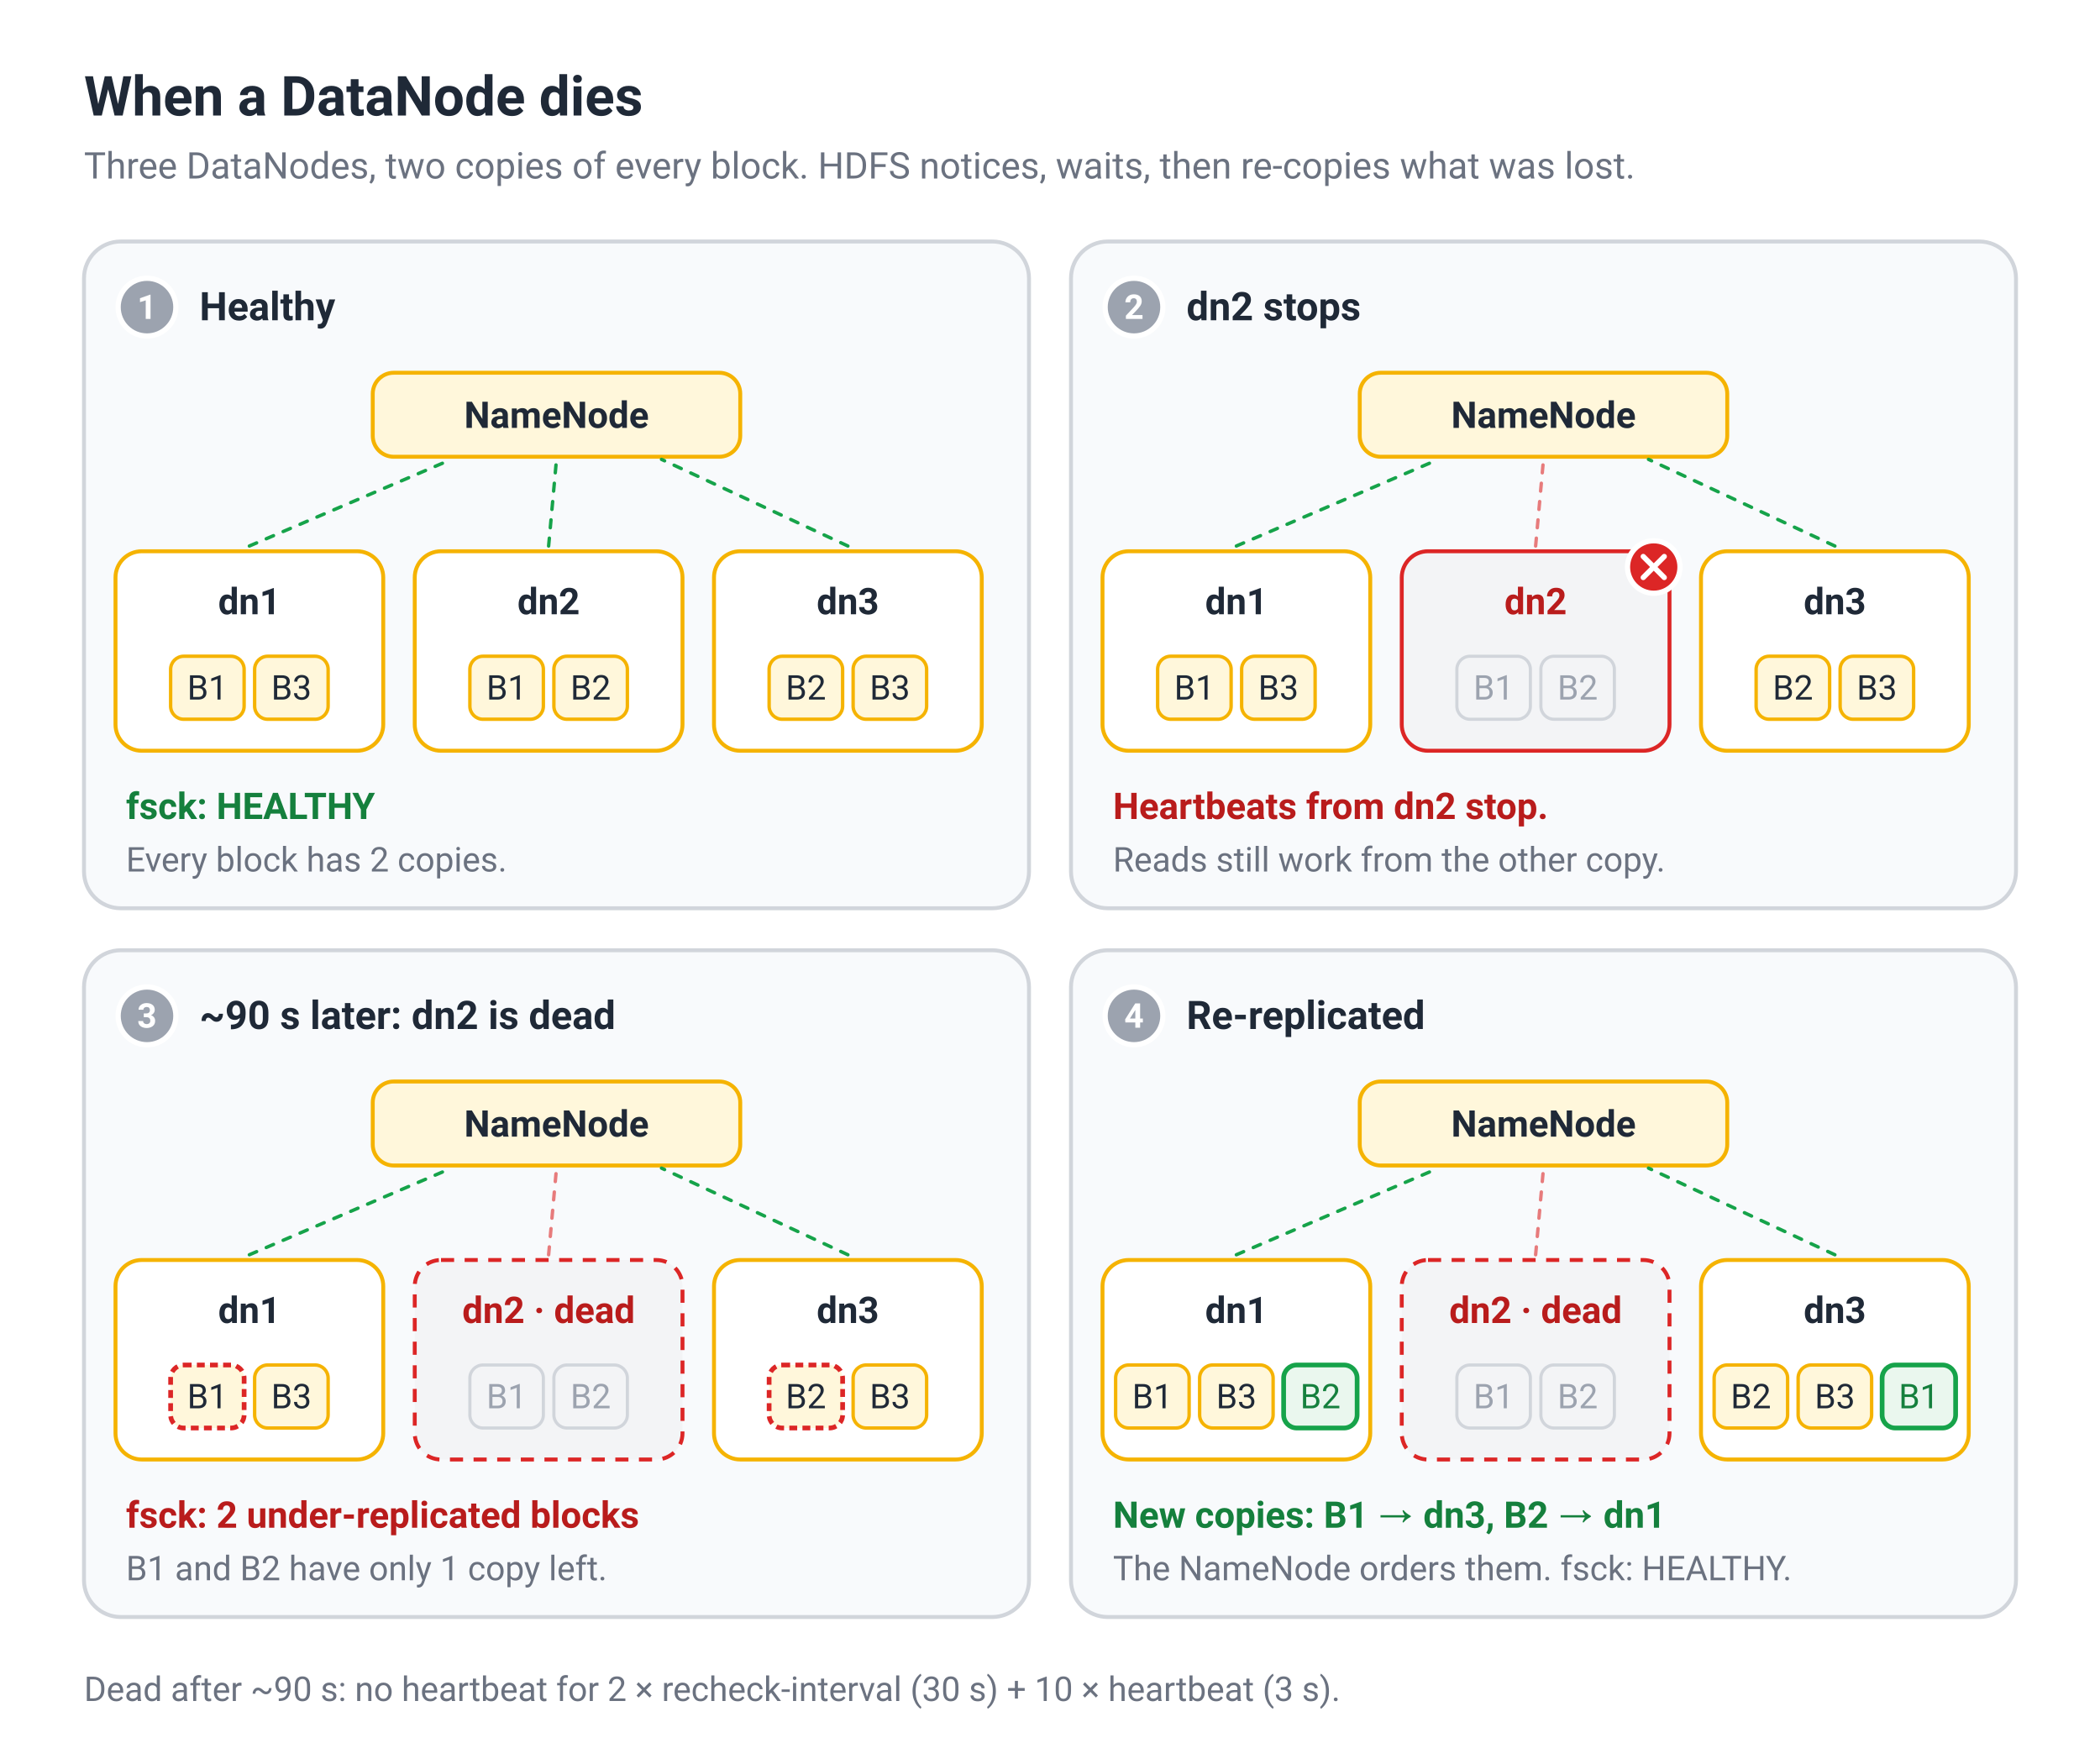
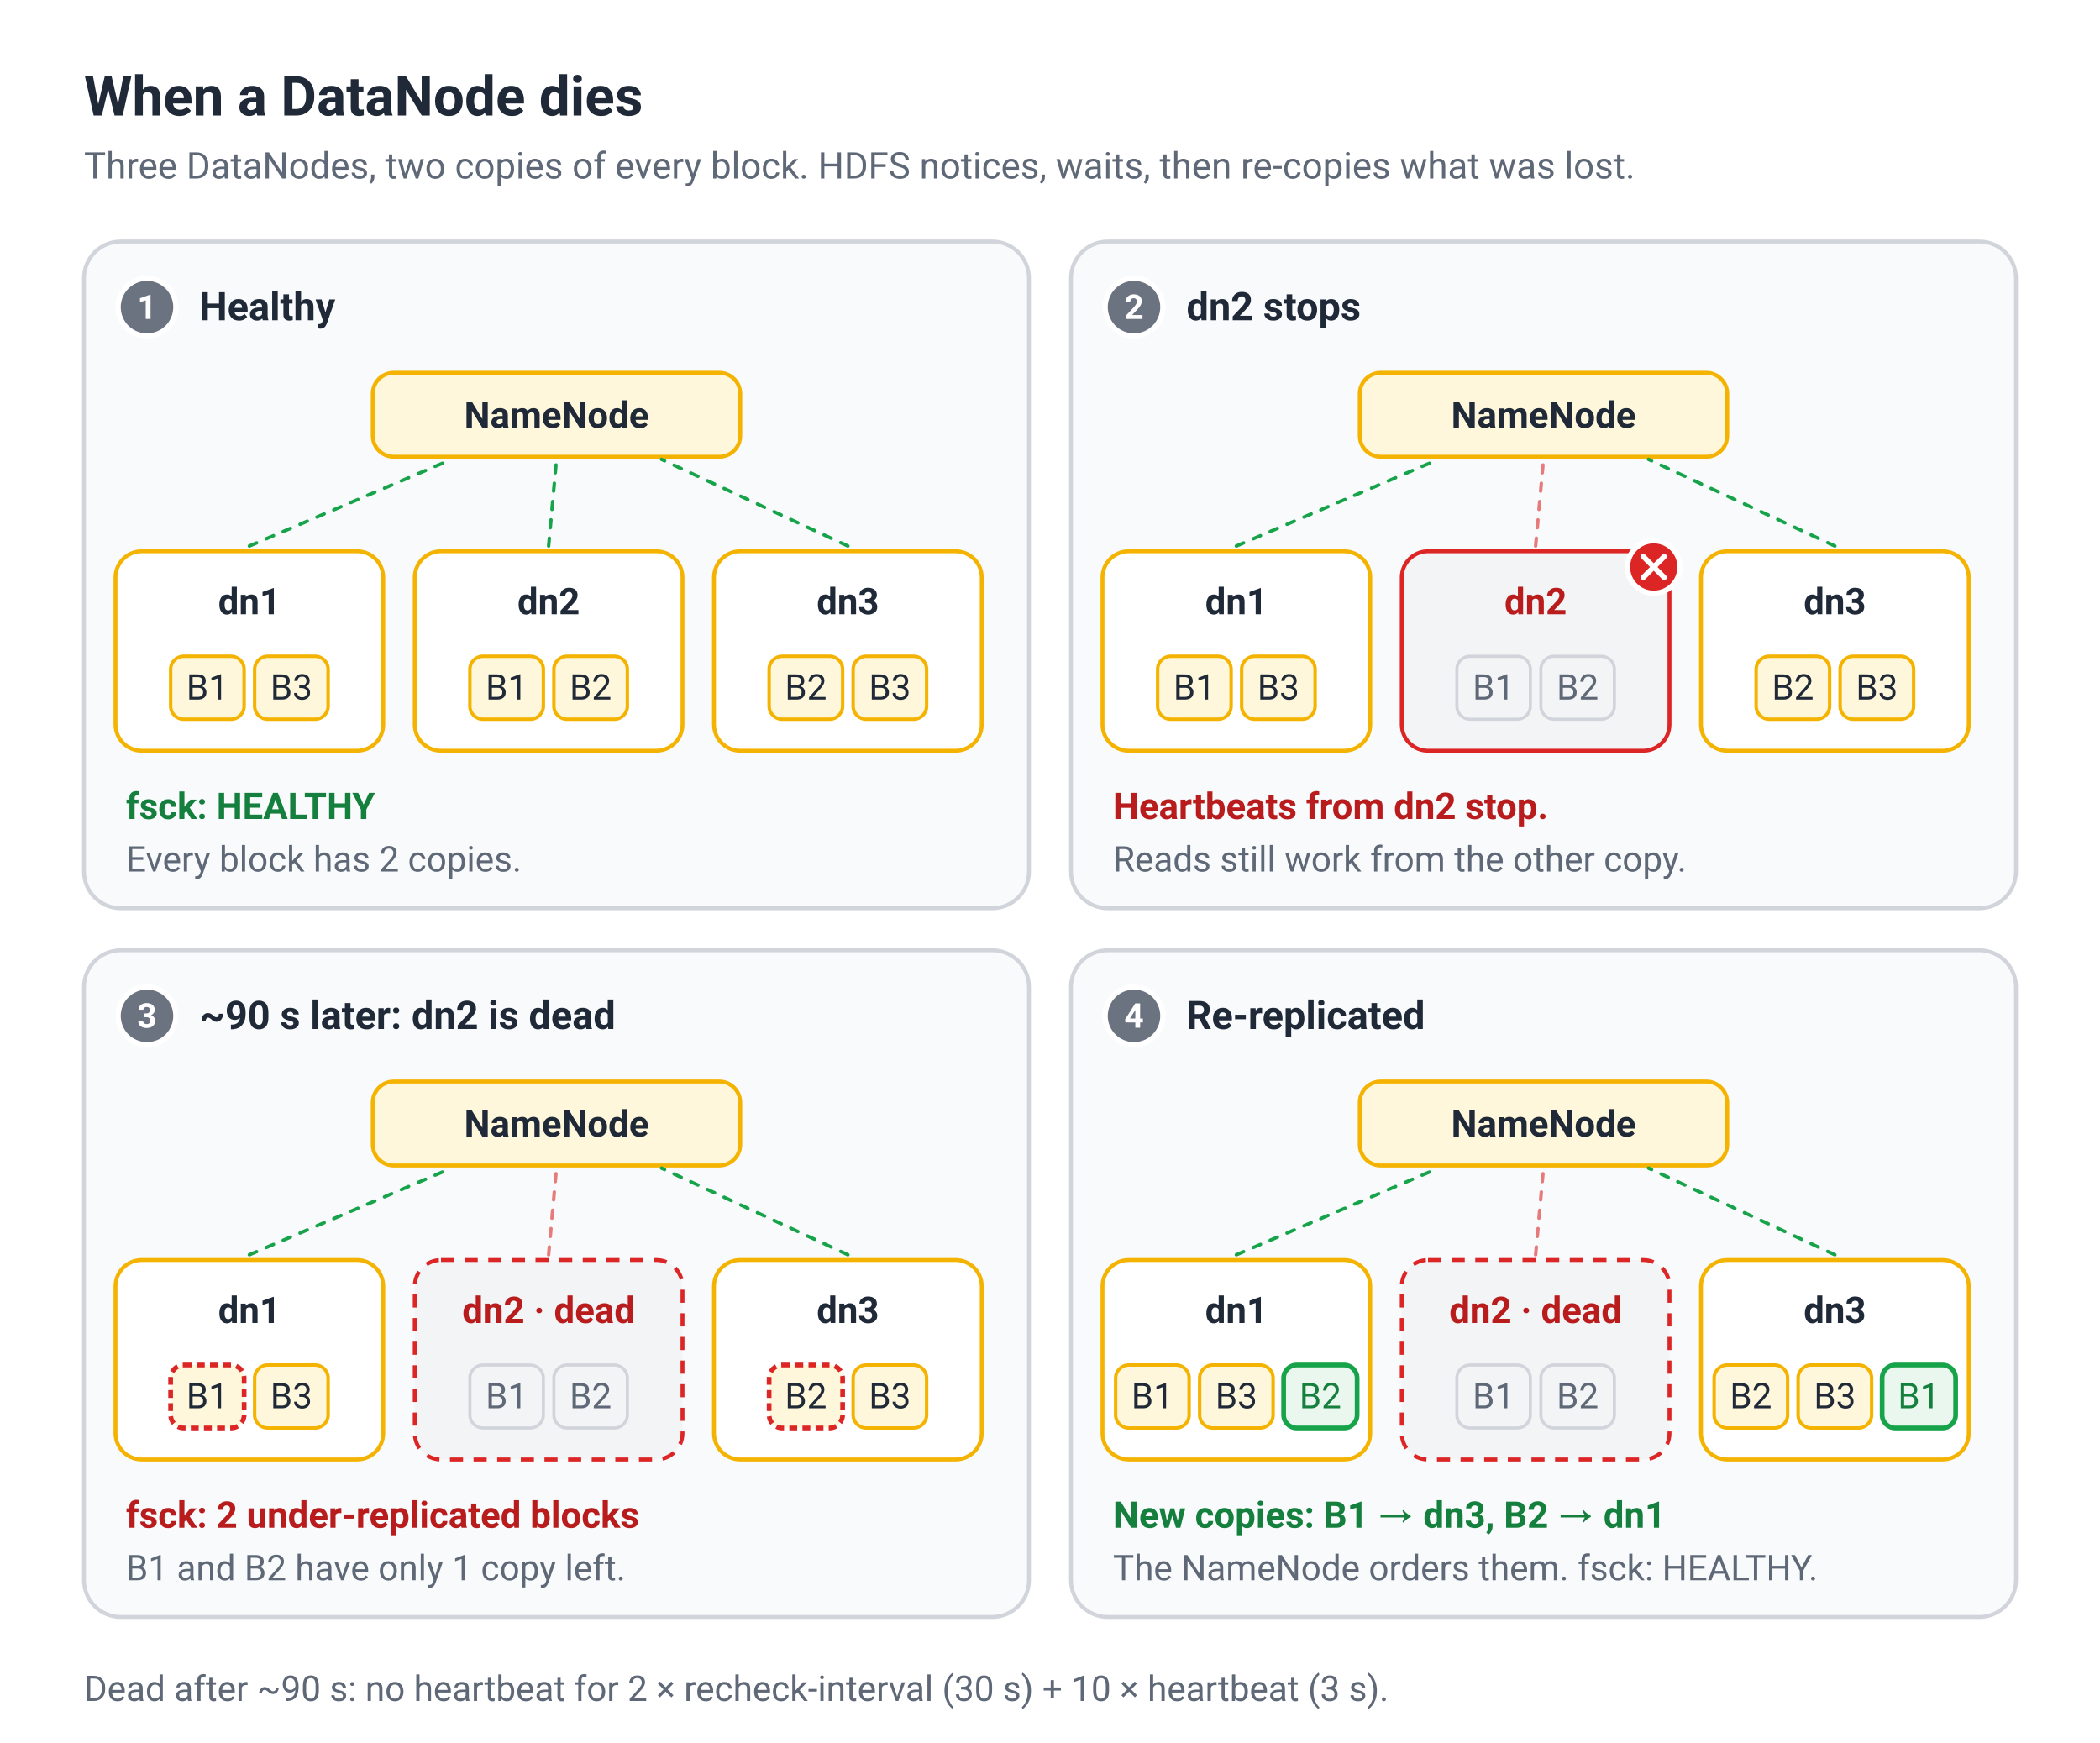
<svg xmlns="http://www.w3.org/2000/svg" width="800" height="664" viewBox="0 0 800 664" role="img" aria-labelledby="title desc" font-family="-apple-system, BlinkMacSystemFont, 'Segoe UI', Roboto, Helvetica, Arial, sans-serif">
  <style>text{font-family:-apple-system, BlinkMacSystemFont, 'Segoe UI', Roboto, Helvetica, Arial, sans-serif;fill:#1f2937}
.t{font-size:21px;font-weight:700}
- .st{font-size:14px;fill:#6b7280}
+ .st{font-size:14px;fill:#5f6877}
.h{font-size:15px;font-weight:600}
.hs{font-size:14px;font-weight:600}
.b{font-size:14px}
- .s{font-size:13px;fill:#6b7280}
- .m{font-family:ui-monospace, SFMono-Regular, Menlo, Consolas, 'Liberation Mono', monospace;font-size:13px}
- .ms{font-family:ui-monospace, SFMono-Regular, Menlo, Consolas, 'Liberation Mono', monospace;font-size:13px;fill:#6b7280}
+ .s{font-size:13.5px;fill:#5f6877}
+ .m{font-family:ui-monospace, SFMono-Regular, Menlo, Consolas, 'Liberation Mono', monospace;font-size:13.5px}
+ .ms{font-family:ui-monospace, SFMono-Regular, Menlo, Consolas, 'Liberation Mono', monospace;font-size:13.5px;fill:#5f6877}
.n{font-size:13px;font-weight:700;fill:#ffffff}</style>
  <defs>
    <filter id="sh" x="-5%" y="-5%" width="110%" height="125%">
      <feDropShadow dx="0" dy="1" stdDeviation="1.5" flood-color="#0f172a" flood-opacity="0.08" />
    </filter>
  </defs>
  <rect width="800" height="664" fill="#ffffff" />
  <text x="32" y="44" class="t">When a DataNode dies</text>
  <text x="32" y="68" class="st">Three DataNodes, two copies of every block. HDFS notices, waits, then re-copies what was lost.</text>
  <rect x="32" y="92" width="360" height="254" rx="14" fill="#f8fafc" stroke="#d1d5db" stroke-width="1.5" />
-   <circle cx="56" cy="117" r="11" fill="#9ca3af" stroke="#ffffff" stroke-width="2" />
-   <text x="56" y="121.5" class="n" text-anchor="middle">1</text>
+   <circle cx="56" cy="117" r="11" fill="#6b7280" stroke="#ffffff" stroke-width="2" />
+   <text x="56" y="121.5" class="n" text-anchor="middle" style="fill:#ffffff">1</text>
  <text x="76" y="122" class="h">Healthy</text>
  <rect x="142" y="142" width="140" height="32" rx="8" fill="#fff7db" stroke="#f5b301" stroke-width="1.5" />
  <text x="212" y="163" class="hs" text-anchor="middle">NameNode</text>
  <line x1="95" y1="208" x2="172" y2="175" stroke="#16a34a" stroke-width="1.3" stroke-linecap="round" stroke-dasharray="3 4" />
  <rect x="44" y="210" width="102" height="76" rx="10" fill="#ffffff" stroke="#f5b301" stroke-width="1.5" />
  <text x="95" y="234" class="hs" text-anchor="middle">dn1</text>
  <rect x="65" y="250" width="28" height="24" rx="5" fill="#fff7db" stroke="#f5b301" stroke-width="1.3" />
  <text x="79" y="266.5" class="s" text-anchor="middle" style="fill:#1f2937">B1</text>
  <rect x="97" y="250" width="28" height="24" rx="5" fill="#fff7db" stroke="#f5b301" stroke-width="1.3" />
  <text x="111" y="266.5" class="s" text-anchor="middle" style="fill:#1f2937">B3</text>
  <line x1="209" y1="208" x2="212" y2="175" stroke="#16a34a" stroke-width="1.3" stroke-linecap="round" stroke-dasharray="3 4" />
  <rect x="158" y="210" width="102" height="76" rx="10" fill="#ffffff" stroke="#f5b301" stroke-width="1.5" />
  <text x="209" y="234" class="hs" text-anchor="middle">dn2</text>
  <rect x="179" y="250" width="28" height="24" rx="5" fill="#fff7db" stroke="#f5b301" stroke-width="1.3" />
  <text x="193" y="266.5" class="s" text-anchor="middle" style="fill:#1f2937">B1</text>
  <rect x="211" y="250" width="28" height="24" rx="5" fill="#fff7db" stroke="#f5b301" stroke-width="1.3" />
  <text x="225" y="266.5" class="s" text-anchor="middle" style="fill:#1f2937">B2</text>
  <line x1="323" y1="208" x2="252" y2="175" stroke="#16a34a" stroke-width="1.3" stroke-linecap="round" stroke-dasharray="3 4" />
  <rect x="272" y="210" width="102" height="76" rx="10" fill="#ffffff" stroke="#f5b301" stroke-width="1.5" />
  <text x="323" y="234" class="hs" text-anchor="middle">dn3</text>
  <rect x="293" y="250" width="28" height="24" rx="5" fill="#fff7db" stroke="#f5b301" stroke-width="1.3" />
  <text x="307" y="266.5" class="s" text-anchor="middle" style="fill:#1f2937">B2</text>
  <rect x="325" y="250" width="28" height="24" rx="5" fill="#fff7db" stroke="#f5b301" stroke-width="1.3" />
  <text x="339" y="266.5" class="s" text-anchor="middle" style="fill:#1f2937">B3</text>
  <text x="48" y="312" class="hs" style="fill:#15803d">fsck: HEALTHY</text>
  <text x="48" y="332" class="s">Every block has 2 copies.</text>
  <rect x="408" y="92" width="360" height="254" rx="14" fill="#f8fafc" stroke="#d1d5db" stroke-width="1.5" />
-   <circle cx="432" cy="117" r="11" fill="#9ca3af" stroke="#ffffff" stroke-width="2" />
-   <text x="432" y="121.5" class="n" text-anchor="middle">2</text>
+   <circle cx="432" cy="117" r="11" fill="#6b7280" stroke="#ffffff" stroke-width="2" />
+   <text x="432" y="121.5" class="n" text-anchor="middle" style="fill:#ffffff">2</text>
  <text x="452" y="122" class="h">dn2 stops</text>
  <rect x="518" y="142" width="140" height="32" rx="8" fill="#fff7db" stroke="#f5b301" stroke-width="1.5" />
  <text x="588" y="163" class="hs" text-anchor="middle">NameNode</text>
  <line x1="471" y1="208" x2="548" y2="175" stroke="#16a34a" stroke-width="1.3" stroke-linecap="round" stroke-dasharray="3 4" />
  <rect x="420" y="210" width="102" height="76" rx="10" fill="#ffffff" stroke="#f5b301" stroke-width="1.5" />
  <text x="471" y="234" class="hs" text-anchor="middle">dn1</text>
  <rect x="441" y="250" width="28" height="24" rx="5" fill="#fff7db" stroke="#f5b301" stroke-width="1.3" />
  <text x="455" y="266.5" class="s" text-anchor="middle" style="fill:#1f2937">B1</text>
  <rect x="473" y="250" width="28" height="24" rx="5" fill="#fff7db" stroke="#f5b301" stroke-width="1.3" />
  <text x="487" y="266.5" class="s" text-anchor="middle" style="fill:#1f2937">B3</text>
  <line x1="585" y1="208" x2="588" y2="175" stroke="#dc2626" stroke-width="1.3" stroke-linecap="round" stroke-dasharray="3 4" opacity="0.6" />
  <rect x="534" y="210" width="102" height="76" rx="10" fill="#f3f4f6" stroke="#dc2626" stroke-width="1.5" />
  <text x="585" y="234" class="hs" text-anchor="middle" style="fill:#b91c1c">dn2</text>
  <rect x="555" y="250" width="28" height="24" rx="5" fill="#f3f4f6" stroke="#d1d5db" stroke-width="1.2" />
-   <text x="569" y="266.5" class="s" text-anchor="middle" style="fill:#9ca3af">B1</text>
+   <text x="569" y="266.5" class="s" text-anchor="middle" style="fill:#5f6877">B1</text>
  <rect x="587" y="250" width="28" height="24" rx="5" fill="#f3f4f6" stroke="#d1d5db" stroke-width="1.2" />
-   <text x="601" y="266.5" class="s" text-anchor="middle" style="fill:#9ca3af">B2</text>
+   <text x="601" y="266.5" class="s" text-anchor="middle" style="fill:#5f6877">B2</text>
  <circle cx="630" cy="216" r="10" fill="#dc2626" stroke="#ffffff" stroke-width="2" />
  <path d="M626 212 l8 8 M634 212 l-8 8" stroke="#ffffff" stroke-width="2" stroke-linecap="round" />
  <line x1="699" y1="208" x2="628" y2="175" stroke="#16a34a" stroke-width="1.3" stroke-linecap="round" stroke-dasharray="3 4" />
  <rect x="648" y="210" width="102" height="76" rx="10" fill="#ffffff" stroke="#f5b301" stroke-width="1.5" />
  <text x="699" y="234" class="hs" text-anchor="middle">dn3</text>
  <rect x="669" y="250" width="28" height="24" rx="5" fill="#fff7db" stroke="#f5b301" stroke-width="1.3" />
  <text x="683" y="266.5" class="s" text-anchor="middle" style="fill:#1f2937">B2</text>
  <rect x="701" y="250" width="28" height="24" rx="5" fill="#fff7db" stroke="#f5b301" stroke-width="1.3" />
  <text x="715" y="266.5" class="s" text-anchor="middle" style="fill:#1f2937">B3</text>
  <text x="424" y="312" class="hs" style="fill:#b91c1c">Heartbeats from dn2 stop.</text>
  <text x="424" y="332" class="s">Reads still work from the other copy.</text>
  <rect x="32" y="362" width="360" height="254" rx="14" fill="#f8fafc" stroke="#d1d5db" stroke-width="1.5" />
-   <circle cx="56" cy="387" r="11" fill="#9ca3af" stroke="#ffffff" stroke-width="2" />
-   <text x="56" y="391.5" class="n" text-anchor="middle">3</text>
+   <circle cx="56" cy="387" r="11" fill="#6b7280" stroke="#ffffff" stroke-width="2" />
+   <text x="56" y="391.5" class="n" text-anchor="middle" style="fill:#ffffff">3</text>
  <text x="76" y="392" class="h">~90 s later: dn2 is dead</text>
  <rect x="142" y="412" width="140" height="32" rx="8" fill="#fff7db" stroke="#f5b301" stroke-width="1.5" />
  <text x="212" y="433" class="hs" text-anchor="middle">NameNode</text>
  <line x1="95" y1="478" x2="172" y2="445" stroke="#16a34a" stroke-width="1.3" stroke-linecap="round" stroke-dasharray="3 4" />
  <rect x="44" y="480" width="102" height="76" rx="10" fill="#ffffff" stroke="#f5b301" stroke-width="1.5" />
  <text x="95" y="504" class="hs" text-anchor="middle">dn1</text>
  <rect x="65" y="520" width="28" height="24" rx="5" fill="#fff7db" stroke="#dc2626" stroke-width="1.8" stroke-dasharray="3 2" />
  <text x="79" y="536.5" class="s" text-anchor="middle" style="fill:#1f2937">B1</text>
  <rect x="97" y="520" width="28" height="24" rx="5" fill="#fff7db" stroke="#f5b301" stroke-width="1.3" />
  <text x="111" y="536.5" class="s" text-anchor="middle" style="fill:#1f2937">B3</text>
  <line x1="209" y1="478" x2="212" y2="445" stroke="#dc2626" stroke-width="1.3" stroke-linecap="round" stroke-dasharray="3 4" opacity="0.6" />
  <rect x="158" y="480" width="102" height="76" rx="10" fill="#f3f4f6" stroke="#dc2626" stroke-width="1.5" stroke-dasharray="5 4" />
  <text x="209" y="504" class="hs" text-anchor="middle" style="fill:#b91c1c">dn2 · dead</text>
  <rect x="179" y="520" width="28" height="24" rx="5" fill="#f3f4f6" stroke="#d1d5db" stroke-width="1.2" />
-   <text x="193" y="536.5" class="s" text-anchor="middle" style="fill:#9ca3af">B1</text>
+   <text x="193" y="536.5" class="s" text-anchor="middle" style="fill:#5f6877">B1</text>
  <rect x="211" y="520" width="28" height="24" rx="5" fill="#f3f4f6" stroke="#d1d5db" stroke-width="1.2" />
-   <text x="225" y="536.5" class="s" text-anchor="middle" style="fill:#9ca3af">B2</text>
+   <text x="225" y="536.5" class="s" text-anchor="middle" style="fill:#5f6877">B2</text>
  <line x1="323" y1="478" x2="252" y2="445" stroke="#16a34a" stroke-width="1.3" stroke-linecap="round" stroke-dasharray="3 4" />
  <rect x="272" y="480" width="102" height="76" rx="10" fill="#ffffff" stroke="#f5b301" stroke-width="1.5" />
  <text x="323" y="504" class="hs" text-anchor="middle">dn3</text>
  <rect x="293" y="520" width="28" height="24" rx="5" fill="#fff7db" stroke="#dc2626" stroke-width="1.8" stroke-dasharray="3 2" />
  <text x="307" y="536.5" class="s" text-anchor="middle" style="fill:#1f2937">B2</text>
  <rect x="325" y="520" width="28" height="24" rx="5" fill="#fff7db" stroke="#f5b301" stroke-width="1.3" />
  <text x="339" y="536.5" class="s" text-anchor="middle" style="fill:#1f2937">B3</text>
  <text x="48" y="582" class="hs" style="fill:#b91c1c">fsck: 2 under-replicated blocks</text>
  <text x="48" y="602" class="s">B1 and B2 have only 1 copy left.</text>
  <rect x="408" y="362" width="360" height="254" rx="14" fill="#f8fafc" stroke="#d1d5db" stroke-width="1.5" />
-   <circle cx="432" cy="387" r="11" fill="#9ca3af" stroke="#ffffff" stroke-width="2" />
-   <text x="432" y="391.5" class="n" text-anchor="middle">4</text>
+   <circle cx="432" cy="387" r="11" fill="#6b7280" stroke="#ffffff" stroke-width="2" />
+   <text x="432" y="391.5" class="n" text-anchor="middle" style="fill:#ffffff">4</text>
  <text x="452" y="392" class="h">Re-replicated</text>
  <rect x="518" y="412" width="140" height="32" rx="8" fill="#fff7db" stroke="#f5b301" stroke-width="1.5" />
  <text x="588" y="433" class="hs" text-anchor="middle">NameNode</text>
  <line x1="471" y1="478" x2="548" y2="445" stroke="#16a34a" stroke-width="1.3" stroke-linecap="round" stroke-dasharray="3 4" />
  <rect x="420" y="480" width="102" height="76" rx="10" fill="#ffffff" stroke="#f5b301" stroke-width="1.5" />
  <text x="471" y="504" class="hs" text-anchor="middle">dn1</text>
  <rect x="425" y="520" width="28" height="24" rx="5" fill="#fff7db" stroke="#f5b301" stroke-width="1.3" />
  <text x="439" y="536.5" class="s" text-anchor="middle" style="fill:#1f2937">B1</text>
  <rect x="457" y="520" width="28" height="24" rx="5" fill="#fff7db" stroke="#f5b301" stroke-width="1.3" />
  <text x="471" y="536.5" class="s" text-anchor="middle" style="fill:#1f2937">B3</text>
  <rect x="489" y="520" width="28" height="24" rx="5" fill="#eaf7ee" stroke="#16a34a" stroke-width="1.8" />
  <text x="503" y="536.5" class="s" text-anchor="middle" style="fill:#15803d">B2</text>
  <line x1="585" y1="478" x2="588" y2="445" stroke="#dc2626" stroke-width="1.3" stroke-linecap="round" stroke-dasharray="3 4" opacity="0.6" />
  <rect x="534" y="480" width="102" height="76" rx="10" fill="#f3f4f6" stroke="#dc2626" stroke-width="1.5" stroke-dasharray="5 4" />
  <text x="585" y="504" class="hs" text-anchor="middle" style="fill:#b91c1c">dn2 · dead</text>
  <rect x="555" y="520" width="28" height="24" rx="5" fill="#f3f4f6" stroke="#d1d5db" stroke-width="1.2" />
-   <text x="569" y="536.5" class="s" text-anchor="middle" style="fill:#9ca3af">B1</text>
+   <text x="569" y="536.5" class="s" text-anchor="middle" style="fill:#5f6877">B1</text>
  <rect x="587" y="520" width="28" height="24" rx="5" fill="#f3f4f6" stroke="#d1d5db" stroke-width="1.2" />
-   <text x="601" y="536.5" class="s" text-anchor="middle" style="fill:#9ca3af">B2</text>
+   <text x="601" y="536.5" class="s" text-anchor="middle" style="fill:#5f6877">B2</text>
  <line x1="699" y1="478" x2="628" y2="445" stroke="#16a34a" stroke-width="1.3" stroke-linecap="round" stroke-dasharray="3 4" />
  <rect x="648" y="480" width="102" height="76" rx="10" fill="#ffffff" stroke="#f5b301" stroke-width="1.5" />
  <text x="699" y="504" class="hs" text-anchor="middle">dn3</text>
  <rect x="653" y="520" width="28" height="24" rx="5" fill="#fff7db" stroke="#f5b301" stroke-width="1.3" />
  <text x="667" y="536.5" class="s" text-anchor="middle" style="fill:#1f2937">B2</text>
  <rect x="685" y="520" width="28" height="24" rx="5" fill="#fff7db" stroke="#f5b301" stroke-width="1.3" />
  <text x="699" y="536.5" class="s" text-anchor="middle" style="fill:#1f2937">B3</text>
  <rect x="717" y="520" width="28" height="24" rx="5" fill="#eaf7ee" stroke="#16a34a" stroke-width="1.8" />
  <text x="731" y="536.5" class="s" text-anchor="middle" style="fill:#15803d">B1</text>
  <text x="424" y="582" class="hs" style="fill:#15803d">New copies: B1 → dn3, B2 → dn1</text>
  <text x="424" y="602" class="s">The NameNode orders them. fsck: HEALTHY.</text>
  <text x="32" y="648" class="s">Dead after ~90 s: no heartbeat for 2 × recheck-interval (30 s) + 10 × heartbeat (3 s).</text>
</svg>
